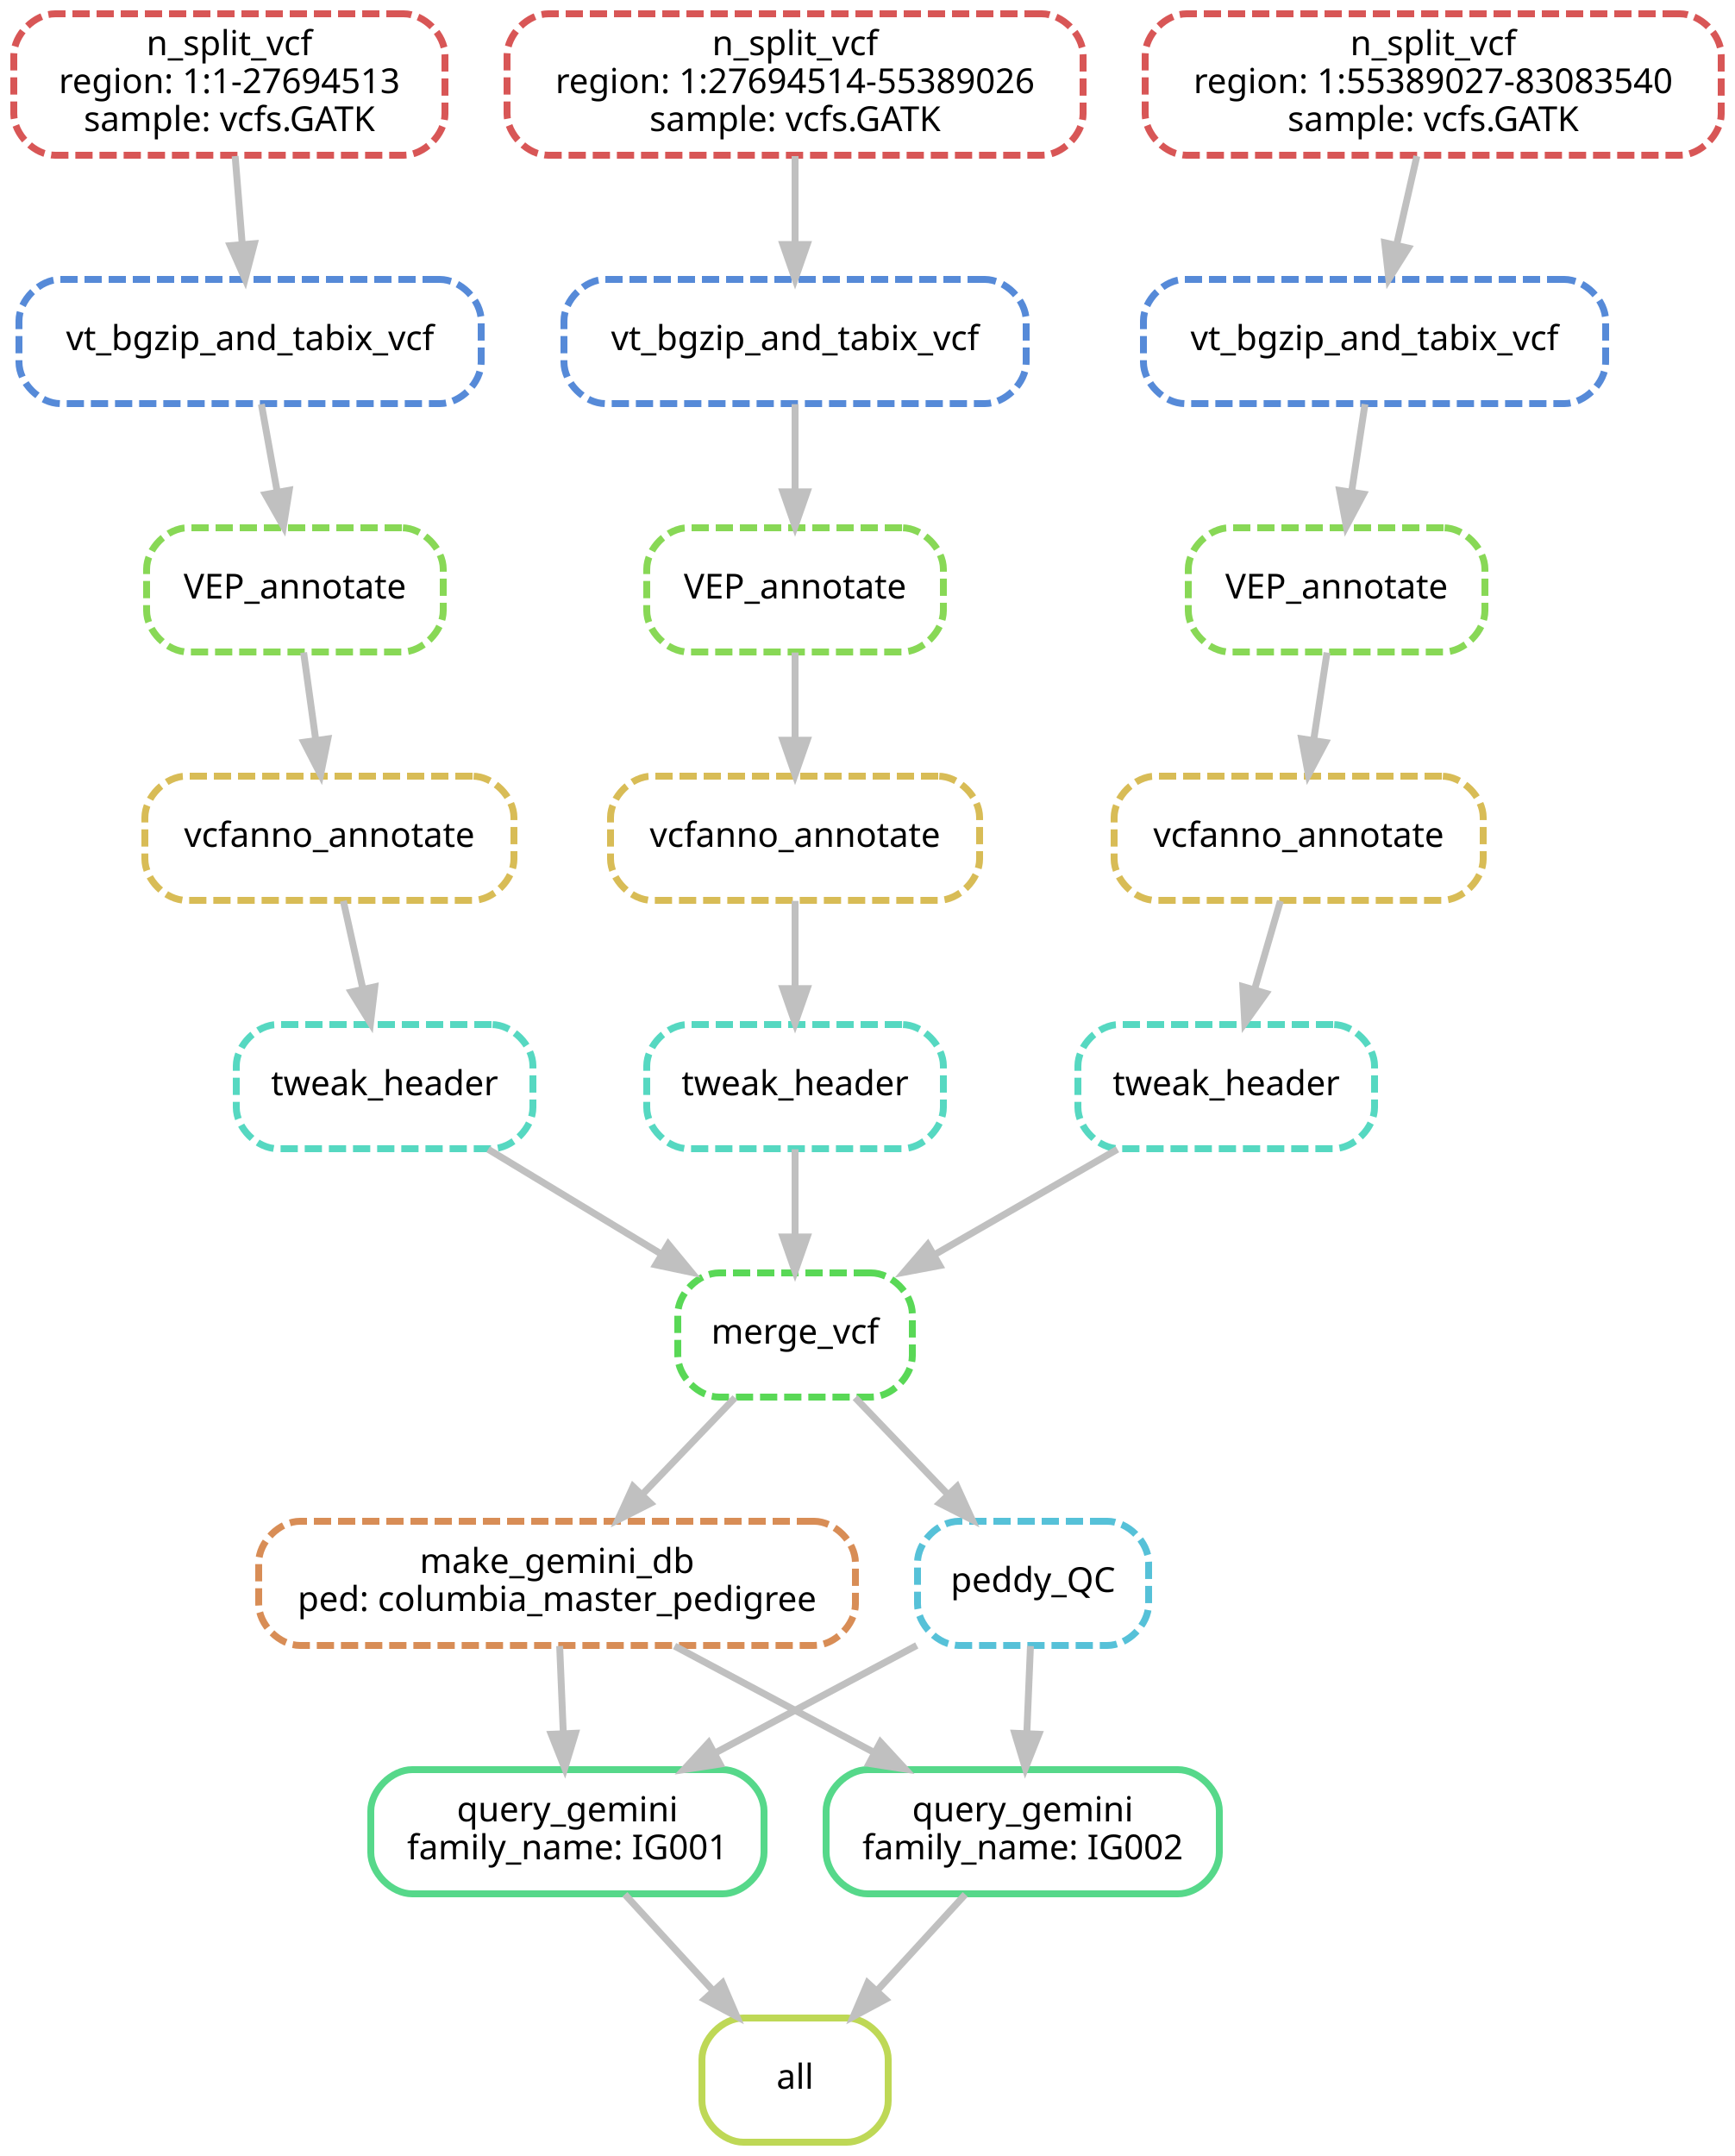
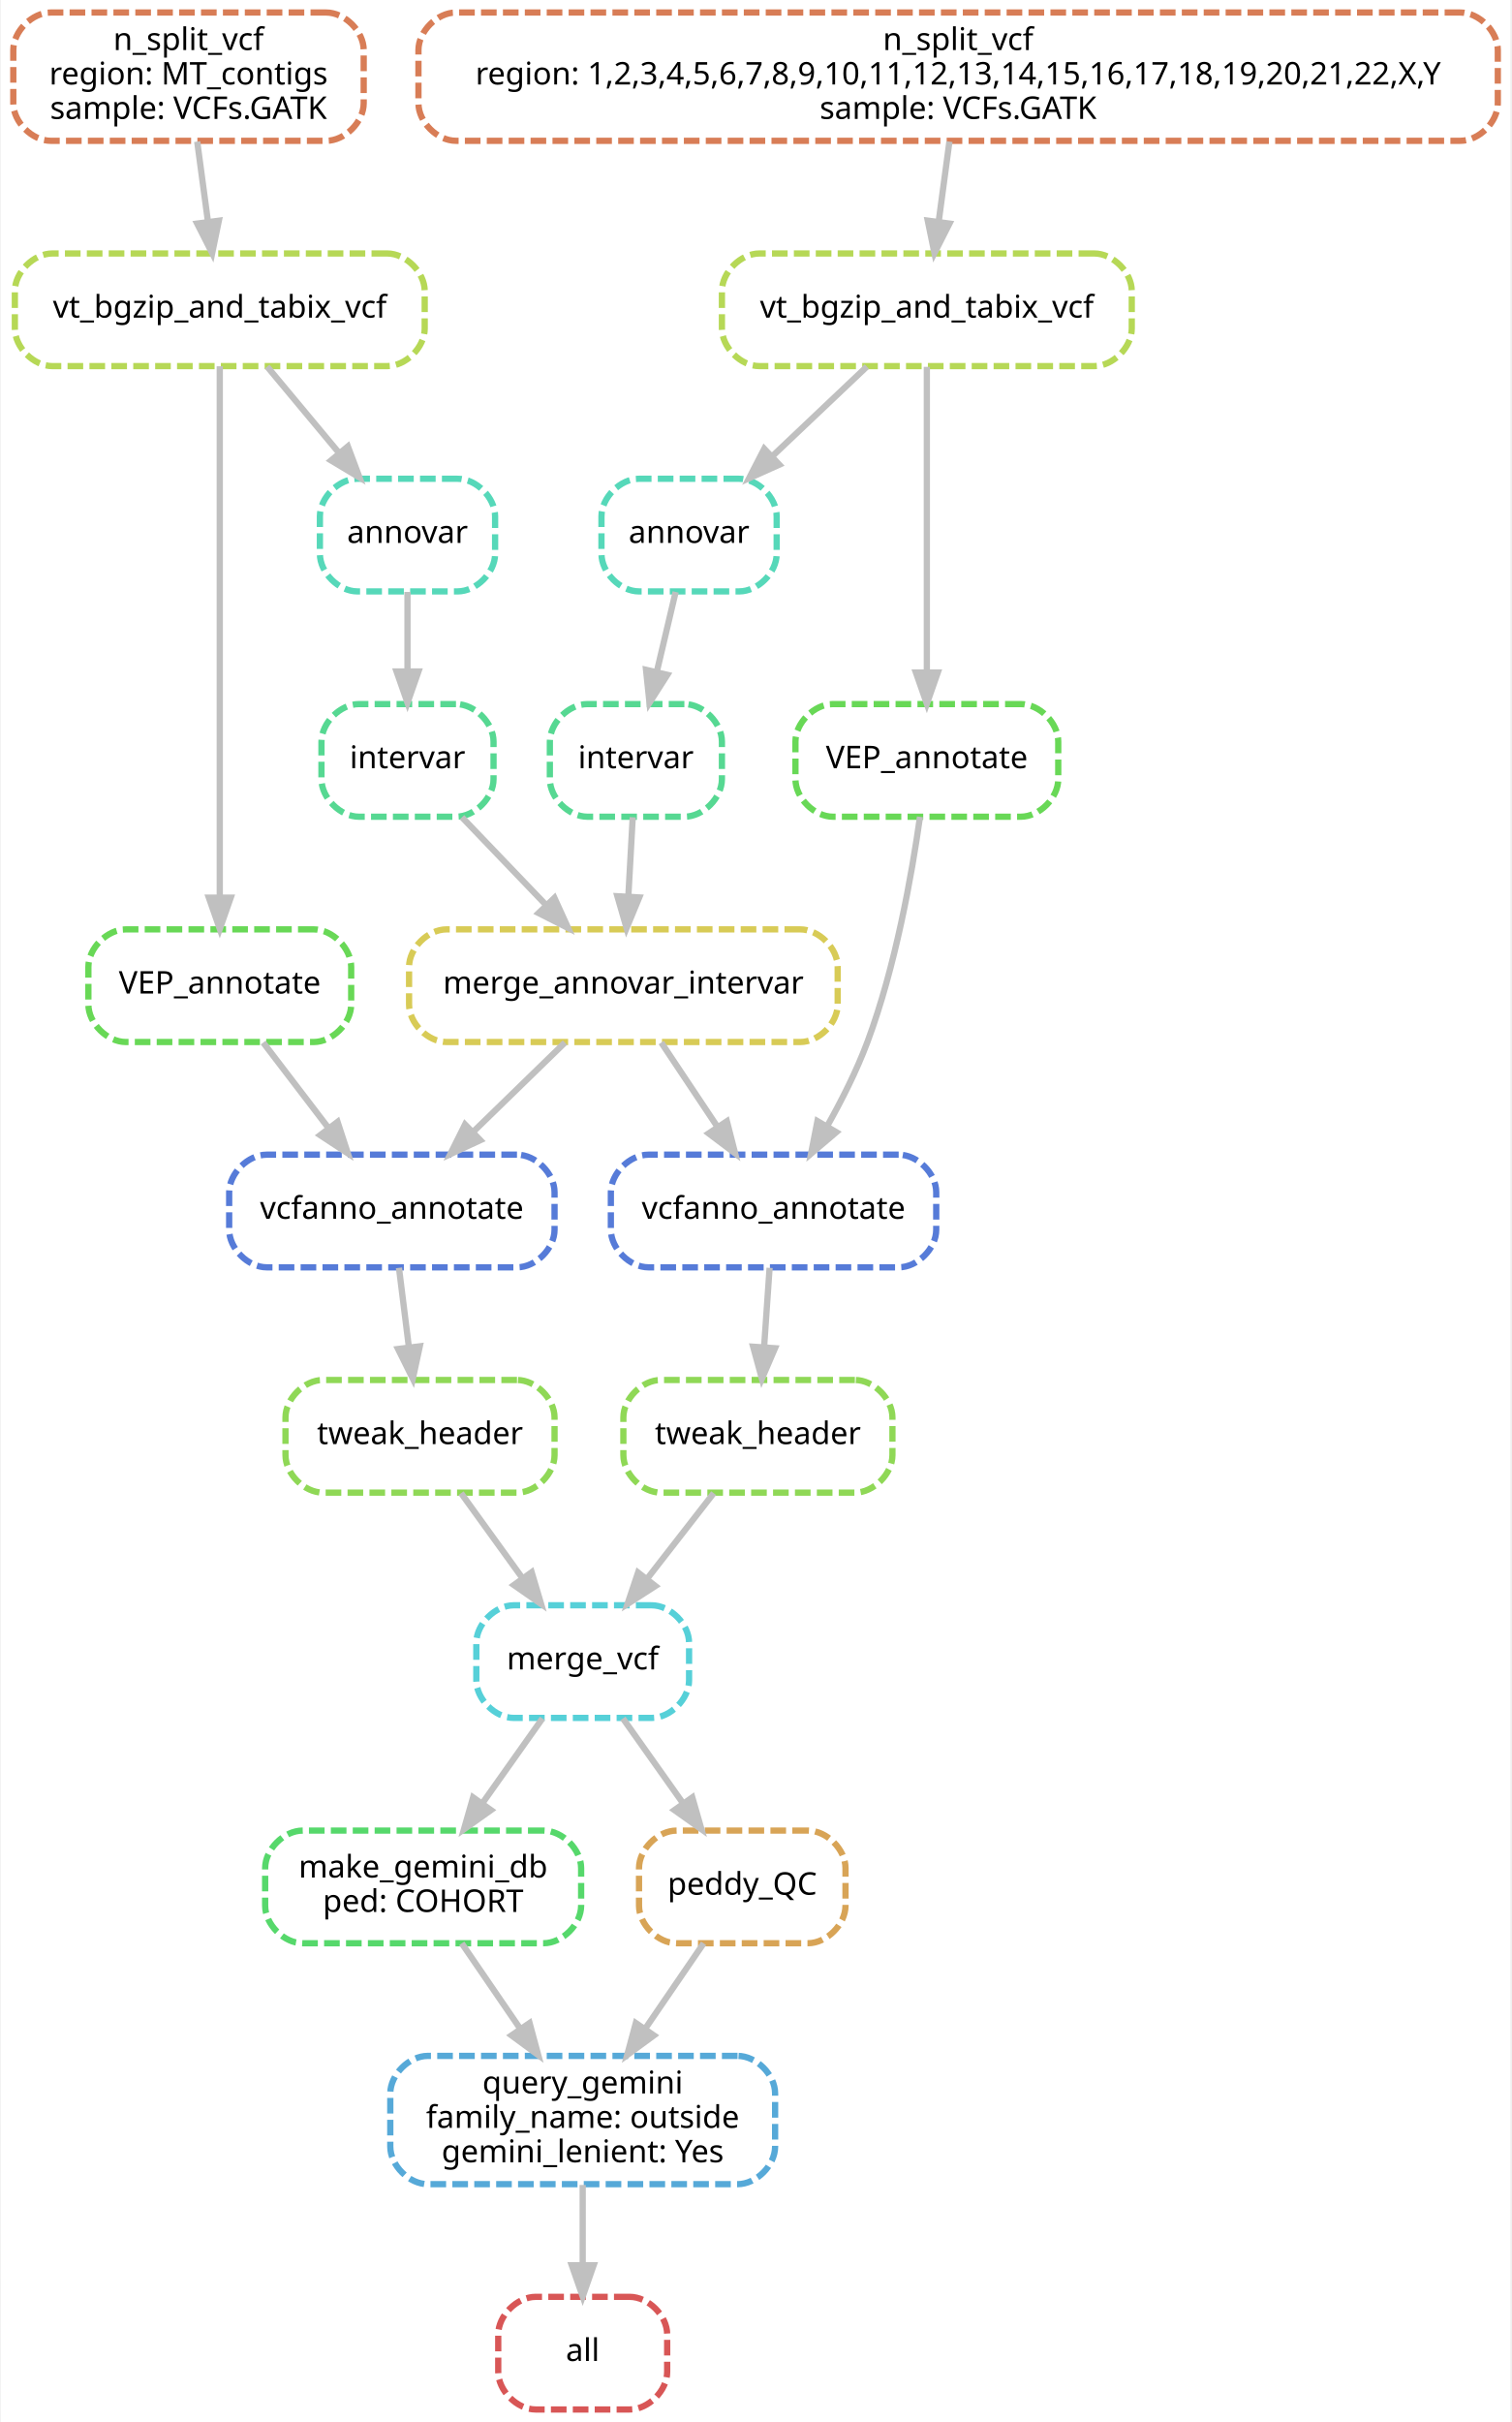
- <svg xmlns="http://www.w3.org/2000/svg" width="503pt" height="625pt" viewBox="0.00 0.00 503.00 625.00">
-   <g id="graph0" class="graph" transform="scale(1 1) rotate(0) translate(4 621)">
-     <polygon fill="#ffffff" stroke="transparent" points="-4,4 -4,-621 499,-621 499,4 -4,4" />
+ <svg xmlns="http://www.w3.org/2000/svg" width="483pt" height="774pt" viewBox="0.00 0.00 482.50 774.00">
+   <g id="graph0" class="graph" transform="scale(1 1) rotate(0) translate(4 770)">
+     <polygon fill="#ffffff" stroke="transparent" points="-4,4 -4,-770 478.5,-770 478.5,4 -4,4" />
    <g id="node1" class="node">
-       <path fill="none" stroke="#59d856" stroke-width="2" stroke-dasharray="5,2" d="M248.5,-252C248.5,-252 204.5,-252 204.5,-252 198.5,-252 192.5,-246 192.5,-240 192.5,-240 192.5,-228 192.5,-228 192.5,-222 198.5,-216 204.5,-216 204.5,-216 248.5,-216 248.5,-216 254.5,-216 260.5,-222 260.5,-228 260.5,-228 260.5,-240 260.5,-240 260.5,-246 254.5,-252 248.5,-252" />
-       <text text-anchor="middle" x="226.5" y="-231.5" font-family="sans" font-size="10.00" fill="#000000">merge_vcf</text>
+       <path fill="none" stroke="#d85656" stroke-width="2" stroke-dasharray="5,2" d="M197,-36C197,-36 167,-36 167,-36 161,-36 155,-30 155,-24 155,-24 155,-12 155,-12 155,-6 161,0 167,0 167,0 197,0 197,0 203,0 209,-6 209,-12 209,-12 209,-24 209,-24 209,-30 203,-36 197,-36" />
+       <text text-anchor="middle" x="182" y="-15.5" font-family="sans" font-size="10.00" fill="#000000">all</text>
+     </g>
+     <g id="node2" class="node">
+       <path fill="none" stroke="#56a9d8" stroke-width="2" stroke-dasharray="5,2" d="M231.5,-113C231.5,-113 132.5,-113 132.5,-113 126.5,-113 120.5,-107 120.5,-101 120.5,-101 120.5,-84 120.5,-84 120.5,-78 126.5,-72 132.5,-72 132.5,-72 231.5,-72 231.5,-72 237.5,-72 243.5,-78 243.5,-84 243.5,-84 243.5,-101 243.5,-101 243.5,-107 237.5,-113 231.5,-113" />
+       <text text-anchor="middle" x="182" y="-101" font-family="sans" font-size="10.00" fill="#000000">query_gemini</text>
+       <text text-anchor="middle" x="182" y="-90" font-family="sans" font-size="10.00" fill="#000000">family_name: outside</text>
+       <text text-anchor="middle" x="182" y="-79" font-family="sans" font-size="10.00" fill="#000000">gemini_lenient: Yes</text>
+     </g>
+     <g id="edge1" class="edge">
+       <path fill="none" stroke="#c0c0c0" stroke-width="2" d="M182,-71.748C182,-63.877 182,-54.774 182,-46.323" />
+       <polygon fill="#c0c0c0" stroke="#c0c0c0" stroke-width="2" points="185.5,-46.109 182,-36.109 178.5,-46.109 185.5,-46.109" />
+     </g>
+     <g id="node3" class="node">
+       <path fill="none" stroke="#56d86b" stroke-width="2" stroke-dasharray="5,2" d="M169.5,-185C169.5,-185 92.5,-185 92.5,-185 86.5,-185 80.5,-179 80.5,-173 80.5,-173 80.5,-161 80.5,-161 80.5,-155 86.5,-149 92.5,-149 92.5,-149 169.5,-149 169.5,-149 175.5,-149 181.5,-155 181.5,-161 181.5,-161 181.5,-173 181.5,-173 181.5,-179 175.5,-185 169.5,-185" />
+       <text text-anchor="middle" x="131" y="-170" font-family="sans" font-size="10.00" fill="#000000">make_gemini_db</text>
+       <text text-anchor="middle" x="131" y="-159" font-family="sans" font-size="10.00" fill="#000000">ped: COHORT</text>
+     </g>
+     <g id="edge2" class="edge">
+       <path fill="none" stroke="#c0c0c0" stroke-width="2" d="M143.346,-148.966C148.931,-140.807 155.675,-130.955 161.956,-121.78" />
+       <polygon fill="#c0c0c0" stroke="#c0c0c0" stroke-width="2" points="165.022,-123.497 167.783,-113.268 159.246,-119.543 165.022,-123.497" />
+     </g>
+     <g id="node4" class="node">
+       <path fill="none" stroke="#d8a456" stroke-width="2" stroke-dasharray="5,2" d="M254,-185C254,-185 212,-185 212,-185 206,-185 200,-179 200,-173 200,-173 200,-161 200,-161 200,-155 206,-149 212,-149 212,-149 254,-149 254,-149 260,-149 266,-155 266,-161 266,-161 266,-173 266,-173 266,-179 260,-185 254,-185" />
+       <text text-anchor="middle" x="233" y="-164.5" font-family="sans" font-size="10.00" fill="#000000">peddy_QC</text>
+     </g>
+     <g id="edge3" class="edge">
+       <path fill="none" stroke="#c0c0c0" stroke-width="2" d="M220.654,-148.966C215.069,-140.807 208.325,-130.955 202.044,-121.78" />
+       <polygon fill="#c0c0c0" stroke="#c0c0c0" stroke-width="2" points="204.754,-119.543 196.217,-113.268 198.978,-123.497 204.754,-119.543" />
+     </g>
+     <g id="node5" class="node">
+       <path fill="none" stroke="#56d0d8" stroke-width="2" stroke-dasharray="5,2" d="M204,-257C204,-257 160,-257 160,-257 154,-257 148,-251 148,-245 148,-245 148,-233 148,-233 148,-227 154,-221 160,-221 160,-221 204,-221 204,-221 210,-221 216,-227 216,-233 216,-233 216,-245 216,-245 216,-251 210,-257 204,-257" />
+       <text text-anchor="middle" x="182" y="-236.5" font-family="sans" font-size="10.00" fill="#000000">merge_vcf</text>
+     </g>
+     <g id="edge4" class="edge">
+       <path fill="none" stroke="#c0c0c0" stroke-width="2" d="M169.131,-220.831C163.316,-212.623 156.33,-202.761 149.935,-193.732" />
+       <polygon fill="#c0c0c0" stroke="#c0c0c0" stroke-width="2" points="152.679,-191.55 144.043,-185.413 146.967,-195.597 152.679,-191.55" />
+     </g>
+     <g id="edge5" class="edge">
+       <path fill="none" stroke="#c0c0c0" stroke-width="2" d="M194.869,-220.831C200.684,-212.623 207.67,-202.761 214.065,-193.732" />
+       <polygon fill="#c0c0c0" stroke="#c0c0c0" stroke-width="2" points="217.033,-195.597 219.957,-185.413 211.321,-191.55 217.033,-195.597" />
    </g>
    <g id="node6" class="node">
-       <path fill="none" stroke="#d88d56" stroke-width="2" stroke-dasharray="5,2" d="M232,-180C232,-180 83,-180 83,-180 77,-180 71,-174 71,-168 71,-168 71,-156 71,-156 71,-150 77,-144 83,-144 83,-144 232,-144 232,-144 238,-144 244,-150 244,-156 244,-156 244,-168 244,-168 244,-174 238,-180 232,-180" />
-       <text text-anchor="middle" x="157.5" y="-165" font-family="sans" font-size="10.00" fill="#000000">make_gemini_db</text>
-       <text text-anchor="middle" x="157.5" y="-154" font-family="sans" font-size="10.00" fill="#000000">ped: columbia_master_pedigree</text>
+       <path fill="none" stroke="#8fd856" stroke-width="2" stroke-dasharray="5,2" d="M269,-329C269,-329 207,-329 207,-329 201,-329 195,-323 195,-317 195,-317 195,-305 195,-305 195,-299 201,-293 207,-293 207,-293 269,-293 269,-293 275,-293 281,-299 281,-305 281,-305 281,-317 281,-317 281,-323 275,-329 269,-329" />
+       <text text-anchor="middle" x="238" y="-308.5" font-family="sans" font-size="10.00" fill="#000000">tweak_header</text>
+     </g>
+     <g id="edge6" class="edge">
+       <path fill="none" stroke="#c0c0c0" stroke-width="2" d="M223.869,-292.831C217.419,-284.539 209.655,-274.557 202.575,-265.453" />
+       <polygon fill="#c0c0c0" stroke="#c0c0c0" stroke-width="2" points="205.224,-263.158 196.321,-257.413 199.698,-267.456 205.224,-263.158" />
+     </g>
+     <g id="node7" class="node">
+       <path fill="none" stroke="#8fd856" stroke-width="2" stroke-dasharray="5,2" d="M161,-329C161,-329 99,-329 99,-329 93,-329 87,-323 87,-317 87,-317 87,-305 87,-305 87,-299 93,-293 99,-293 99,-293 161,-293 161,-293 167,-293 173,-299 173,-305 173,-305 173,-317 173,-317 173,-323 167,-329 161,-329" />
+       <text text-anchor="middle" x="130" y="-308.5" font-family="sans" font-size="10.00" fill="#000000">tweak_header</text>
    </g>
    <g id="edge7" class="edge">
-       <path fill="none" stroke="#c0c0c0" stroke-width="2" d="M209.088,-215.831C200.979,-207.369 191.184,-197.149 182.318,-187.897" />
-       <polygon fill="#c0c0c0" stroke="#c0c0c0" stroke-width="2" points="184.592,-185.212 175.146,-180.413 179.538,-190.055 184.592,-185.212" />
+       <path fill="none" stroke="#c0c0c0" stroke-width="2" d="M143.122,-292.831C149.05,-284.623 156.173,-274.761 162.693,-265.732" />
+       <polygon fill="#c0c0c0" stroke="#c0c0c0" stroke-width="2" points="165.684,-267.569 168.702,-257.413 160.009,-263.471 165.684,-267.569" />
+     </g>
+     <g id="node8" class="node">
+       <path fill="none" stroke="#567bd8" stroke-width="2" stroke-dasharray="5,2" d="M283,-401C283,-401 203,-401 203,-401 197,-401 191,-395 191,-389 191,-389 191,-377 191,-377 191,-371 197,-365 203,-365 203,-365 283,-365 283,-365 289,-365 295,-371 295,-377 295,-377 295,-389 295,-389 295,-395 289,-401 283,-401" />
+       <text text-anchor="middle" x="243" y="-380.5" font-family="sans" font-size="10.00" fill="#000000">vcfanno_annotate</text>
+     </g>
+     <g id="edge8" class="edge">
+       <path fill="none" stroke="#c0c0c0" stroke-width="2" d="M241.738,-364.831C241.203,-357.131 240.568,-347.974 239.973,-339.417" />
+       <polygon fill="#c0c0c0" stroke="#c0c0c0" stroke-width="2" points="243.463,-339.147 239.279,-329.413 236.48,-339.632 243.463,-339.147" />
+     </g>
+     <g id="node9" class="node">
+       <path fill="none" stroke="#567bd8" stroke-width="2" stroke-dasharray="5,2" d="M161,-401C161,-401 81,-401 81,-401 75,-401 69,-395 69,-389 69,-389 69,-377 69,-377 69,-371 75,-365 81,-365 81,-365 161,-365 161,-365 167,-365 173,-371 173,-377 173,-377 173,-389 173,-389 173,-395 167,-401 161,-401" />
+       <text text-anchor="middle" x="121" y="-380.5" font-family="sans" font-size="10.00" fill="#000000">vcfanno_annotate</text>
+     </g>
+     <g id="edge9" class="edge">
+       <path fill="none" stroke="#c0c0c0" stroke-width="2" d="M123.271,-364.831C124.234,-357.131 125.378,-347.974 126.448,-339.417" />
+       <polygon fill="#c0c0c0" stroke="#c0c0c0" stroke-width="2" points="129.931,-339.77 127.698,-329.413 122.985,-338.902 129.931,-339.77" />
    </g>
    <g id="node10" class="node">
-       <path fill="none" stroke="#56c1d8" stroke-width="2" stroke-dasharray="5,2" d="M317,-180C317,-180 274,-180 274,-180 268,-180 262,-174 262,-168 262,-168 262,-156 262,-156 262,-150 268,-144 274,-144 274,-144 317,-144 317,-144 323,-144 329,-150 329,-156 329,-156 329,-168 329,-168 329,-174 323,-180 317,-180" />
-       <text text-anchor="middle" x="295.5" y="-159.5" font-family="sans" font-size="10.00" fill="#000000">peddy_QC</text>
+       <path fill="none" stroke="#d8cb56" stroke-width="2" stroke-dasharray="5,2" d="M251.5,-473C251.5,-473 138.5,-473 138.5,-473 132.5,-473 126.5,-467 126.5,-461 126.5,-461 126.5,-449 126.5,-449 126.5,-443 132.5,-437 138.5,-437 138.5,-437 251.5,-437 251.5,-437 257.5,-437 263.5,-443 263.5,-449 263.5,-449 263.5,-461 263.5,-461 263.5,-467 257.5,-473 251.5,-473" />
+       <text text-anchor="middle" x="195" y="-452.5" font-family="sans" font-size="10.00" fill="#000000">merge_annovar_intervar</text>
+     </g>
+     <g id="edge10" class="edge">
+       <path fill="none" stroke="#c0c0c0" stroke-width="2" d="M207.112,-436.831C212.528,-428.708 219.024,-418.964 224.992,-410.012" />
+       <polygon fill="#c0c0c0" stroke="#c0c0c0" stroke-width="2" points="228.09,-411.675 230.725,-401.413 222.265,-407.792 228.09,-411.675" />
    </g>
    <g id="edge12" class="edge">
-       <path fill="none" stroke="#c0c0c0" stroke-width="2" d="M243.912,-215.831C252.021,-207.369 261.816,-197.149 270.682,-187.897" />
-       <polygon fill="#c0c0c0" stroke="#c0c0c0" stroke-width="2" points="273.462,-190.055 277.854,-180.413 268.408,-185.212 273.462,-190.055" />
+       <path fill="none" stroke="#c0c0c0" stroke-width="2" d="M176.327,-436.831C167.475,-428.219 156.751,-417.785 147.111,-408.405" />
+       <polygon fill="#c0c0c0" stroke="#c0c0c0" stroke-width="2" points="149.275,-405.628 139.667,-401.163 144.394,-410.645 149.275,-405.628" />
    </g>
-     <g id="node2" class="node">
-       <path fill="none" stroke="#d8bc56" stroke-width="2" stroke-dasharray="5,2" d="M268,-396C268,-396 185,-396 185,-396 179,-396 173,-390 173,-384 173,-384 173,-372 173,-372 173,-366 179,-360 185,-360 185,-360 268,-360 268,-360 274,-360 280,-366 280,-372 280,-372 280,-384 280,-384 280,-390 274,-396 268,-396" />
-       <text text-anchor="middle" x="226.5" y="-375.5" font-family="sans" font-size="10.00" fill="#000000">vcfanno_annotate</text>
+     <g id="node11" class="node">
+       <path fill="none" stroke="#68d856" stroke-width="2" stroke-dasharray="5,2" d="M322,-545C322,-545 262,-545 262,-545 256,-545 250,-539 250,-533 250,-533 250,-521 250,-521 250,-515 256,-509 262,-509 262,-509 322,-509 322,-509 328,-509 334,-515 334,-521 334,-521 334,-533 334,-533 334,-539 328,-545 322,-545" />
+       <text text-anchor="middle" x="292" y="-524.5" font-family="sans" font-size="10.00" fill="#000000">VEP_annotate</text>
+     </g>
+     <g id="edge11" class="edge">
+       <path fill="none" stroke="#c0c0c0" stroke-width="2" d="M289.81,-508.967C287.194,-490.472 281.999,-461.084 273,-437 269.582,-427.852 264.8,-418.379 260.056,-409.97" />
+       <polygon fill="#c0c0c0" stroke="#c0c0c0" stroke-width="2" points="263.067,-408.186 254.99,-401.329 257.028,-411.726 263.067,-408.186" />
+     </g>
+     <g id="node12" class="node">
+       <path fill="none" stroke="#68d856" stroke-width="2" stroke-dasharray="5,2" d="M96,-473C96,-473 36,-473 36,-473 30,-473 24,-467 24,-461 24,-461 24,-449 24,-449 24,-443 30,-437 36,-437 36,-437 96,-437 96,-437 102,-437 108,-443 108,-449 108,-449 108,-461 108,-461 108,-467 102,-473 96,-473" />
+       <text text-anchor="middle" x="66" y="-452.5" font-family="sans" font-size="10.00" fill="#000000">VEP_annotate</text>
+     </g>
+     <g id="edge13" class="edge">
+       <path fill="none" stroke="#c0c0c0" stroke-width="2" d="M79.879,-436.831C86.214,-428.539 93.838,-418.557 100.793,-409.453" />
+       <polygon fill="#c0c0c0" stroke="#c0c0c0" stroke-width="2" points="103.645,-411.485 106.934,-401.413 98.082,-407.235 103.645,-411.485" />
+     </g>
+     <g id="node13" class="node">
+       <path fill="none" stroke="#56d892" stroke-width="2" stroke-dasharray="5,2" d="M214.5,-545C214.5,-545 183.5,-545 183.5,-545 177.5,-545 171.5,-539 171.5,-533 171.5,-533 171.5,-521 171.5,-521 171.5,-515 177.5,-509 183.5,-509 183.5,-509 214.5,-509 214.5,-509 220.5,-509 226.5,-515 226.5,-521 226.5,-521 226.5,-533 226.5,-533 226.5,-539 220.5,-545 214.5,-545" />
+       <text text-anchor="middle" x="199" y="-524.5" font-family="sans" font-size="10.00" fill="#000000">intervar</text>
+     </g>
+     <g id="edge14" class="edge">
+       <path fill="none" stroke="#c0c0c0" stroke-width="2" d="M197.991,-508.831C197.563,-501.131 197.054,-491.974 196.579,-483.417" />
+       <polygon fill="#c0c0c0" stroke="#c0c0c0" stroke-width="2" points="200.072,-483.204 196.023,-473.413 193.083,-483.592 200.072,-483.204" />
+     </g>
+     <g id="node14" class="node">
+       <path fill="none" stroke="#56d892" stroke-width="2" stroke-dasharray="5,2" d="M141.5,-545C141.5,-545 110.5,-545 110.5,-545 104.5,-545 98.5,-539 98.5,-533 98.5,-533 98.5,-521 98.5,-521 98.5,-515 104.5,-509 110.5,-509 110.5,-509 141.5,-509 141.5,-509 147.5,-509 153.5,-515 153.5,-521 153.5,-521 153.5,-533 153.5,-533 153.5,-539 147.5,-545 141.5,-545" />
+       <text text-anchor="middle" x="126" y="-524.5" font-family="sans" font-size="10.00" fill="#000000">intervar</text>
+     </g>
+     <g id="edge15" class="edge">
+       <path fill="none" stroke="#c0c0c0" stroke-width="2" d="M143.412,-508.831C151.521,-500.369 161.316,-490.149 170.182,-480.897" />
+       <polygon fill="#c0c0c0" stroke="#c0c0c0" stroke-width="2" points="172.962,-483.055 177.354,-473.413 167.908,-478.212 172.962,-483.055" />
+     </g>
+     <g id="node15" class="node">
+       <path fill="none" stroke="#b6d856" stroke-width="2" stroke-dasharray="5,2" d="M345.5,-689C345.5,-689 238.5,-689 238.5,-689 232.5,-689 226.5,-683 226.5,-677 226.5,-677 226.5,-665 226.5,-665 226.5,-659 232.5,-653 238.5,-653 238.5,-653 345.5,-653 345.5,-653 351.5,-653 357.5,-659 357.5,-665 357.5,-665 357.5,-677 357.5,-677 357.5,-683 351.5,-689 345.5,-689" />
+       <text text-anchor="middle" x="292" y="-668.5" font-family="sans" font-size="10.00" fill="#000000">vt_bgzip_and_tabix_vcf</text>
+     </g>
+     <g id="edge16" class="edge">
+       <path fill="none" stroke="#c0c0c0" stroke-width="2" d="M292,-652.762C292,-628.201 292,-584.247 292,-555.354" />
+       <polygon fill="#c0c0c0" stroke="#c0c0c0" stroke-width="2" points="295.5,-555.09 292,-545.09 288.5,-555.09 295.5,-555.09" />
+     </g>
+     <g id="node17" class="node">
+       <path fill="none" stroke="#56d8b9" stroke-width="2" stroke-dasharray="5,2" d="M232,-617C232,-617 200,-617 200,-617 194,-617 188,-611 188,-605 188,-605 188,-593 188,-593 188,-587 194,-581 200,-581 200,-581 232,-581 232,-581 238,-581 244,-587 244,-593 244,-593 244,-605 244,-605 244,-611 238,-617 232,-617" />
+       <text text-anchor="middle" x="216" y="-596.5" font-family="sans" font-size="10.00" fill="#000000">annovar</text>
+     </g>
+     <g id="edge22" class="edge">
+       <path fill="none" stroke="#c0c0c0" stroke-width="2" d="M272.822,-652.831C263.641,-644.134 252.499,-633.578 242.522,-624.126" />
+       <polygon fill="#c0c0c0" stroke="#c0c0c0" stroke-width="2" points="244.839,-621.5 235.172,-617.163 240.024,-626.581 244.839,-621.5" />
    </g>
    <g id="node16" class="node">
-       <path fill="none" stroke="#56d8c1" stroke-width="2" stroke-dasharray="5,2" d="M257.5,-324C257.5,-324 195.5,-324 195.5,-324 189.5,-324 183.5,-318 183.5,-312 183.5,-312 183.5,-300 183.5,-300 183.5,-294 189.5,-288 195.5,-288 195.5,-288 257.5,-288 257.5,-288 263.5,-288 269.5,-294 269.5,-300 269.5,-300 269.5,-312 269.5,-312 269.5,-318 263.5,-324 257.5,-324" />
-       <text text-anchor="middle" x="226.5" y="-303.5" font-family="sans" font-size="10.00" fill="#000000">tweak_header</text>
+       <path fill="none" stroke="#b6d856" stroke-width="2" stroke-dasharray="5,2" d="M119.5,-689C119.5,-689 12.5,-689 12.5,-689 6.5,-689 .5,-683 .5,-677 .5,-677 .5,-665 .5,-665 .5,-659 6.5,-653 12.5,-653 12.5,-653 119.5,-653 119.5,-653 125.5,-653 131.5,-659 131.5,-665 131.5,-665 131.5,-677 131.5,-677 131.5,-683 125.5,-689 119.5,-689" />
+       <text text-anchor="middle" x="66" y="-668.5" font-family="sans" font-size="10.00" fill="#000000">vt_bgzip_and_tabix_vcf</text>
+     </g>
+     <g id="edge17" class="edge">
+       <path fill="none" stroke="#c0c0c0" stroke-width="2" d="M66,-652.956C66,-615.394 66,-528.554 66,-483.41" />
+       <polygon fill="#c0c0c0" stroke="#c0c0c0" stroke-width="2" points="69.5,-483.145 66,-473.145 62.5,-483.145 69.5,-483.145" />
+     </g>
+     <g id="node18" class="node">
+       <path fill="none" stroke="#56d8b9" stroke-width="2" stroke-dasharray="5,2" d="M142,-617C142,-617 110,-617 110,-617 104,-617 98,-611 98,-605 98,-605 98,-593 98,-593 98,-587 104,-581 110,-581 110,-581 142,-581 142,-581 148,-581 154,-587 154,-593 154,-593 154,-605 154,-605 154,-611 148,-617 142,-617" />
+       <text text-anchor="middle" x="126" y="-596.5" font-family="sans" font-size="10.00" fill="#000000">annovar</text>
+     </g>
+     <g id="edge23" class="edge">
+       <path fill="none" stroke="#c0c0c0" stroke-width="2" d="M81.141,-652.831C88.122,-644.454 96.539,-634.353 104.188,-625.175" />
+       <polygon fill="#c0c0c0" stroke="#c0c0c0" stroke-width="2" points="106.942,-627.336 110.656,-617.413 101.565,-622.855 106.942,-627.336" />
+     </g>
+     <g id="edge18" class="edge">
+       <path fill="none" stroke="#c0c0c0" stroke-width="2" d="M211.71,-580.831C209.892,-573.131 207.73,-563.974 205.709,-555.417" />
+       <polygon fill="#c0c0c0" stroke="#c0c0c0" stroke-width="2" points="209.052,-554.341 203.348,-545.413 202.239,-555.95 209.052,-554.341" />
    </g>
    <g id="edge19" class="edge">
-       <path fill="none" stroke="#c0c0c0" stroke-width="2" d="M226.5,-359.831C226.5,-352.131 226.5,-342.974 226.5,-334.417" />
-       <polygon fill="#c0c0c0" stroke="#c0c0c0" stroke-width="2" points="230,-334.413 226.5,-324.413 223,-334.413 230,-334.413" />
+       <path fill="none" stroke="#c0c0c0" stroke-width="2" d="M126,-580.831C126,-573.131 126,-563.974 126,-555.417" />
+       <polygon fill="#c0c0c0" stroke="#c0c0c0" stroke-width="2" points="129.5,-555.413 126,-545.413 122.5,-555.413 129.5,-555.413" />
    </g>
-     <g id="node3" class="node">
-       <path fill="none" stroke="#56d8c1" stroke-width="2" stroke-dasharray="5,2" d="M138.5,-324C138.5,-324 76.5,-324 76.5,-324 70.5,-324 64.5,-318 64.5,-312 64.5,-312 64.5,-300 64.5,-300 64.5,-294 70.5,-288 76.5,-288 76.5,-288 138.5,-288 138.5,-288 144.5,-288 150.5,-294 150.5,-300 150.5,-300 150.5,-312 150.5,-312 150.5,-318 144.5,-324 138.5,-324" />
-       <text text-anchor="middle" x="107.5" y="-303.5" font-family="sans" font-size="10.00" fill="#000000">tweak_header</text>
+     <g id="node19" class="node">
+       <path fill="none" stroke="#d87d56" stroke-width="2" stroke-dasharray="5,2" d="M462.5,-766C462.5,-766 141.5,-766 141.5,-766 135.5,-766 129.5,-760 129.5,-754 129.5,-754 129.5,-737 129.5,-737 129.5,-731 135.5,-725 141.5,-725 141.5,-725 462.5,-725 462.5,-725 468.5,-725 474.5,-731 474.5,-737 474.5,-737 474.5,-754 474.5,-754 474.5,-760 468.5,-766 462.5,-766" />
+       <text text-anchor="middle" x="302" y="-754" font-family="sans" font-size="10.00" fill="#000000">n_split_vcf</text>
+       <text text-anchor="middle" x="302" y="-743" font-family="sans" font-size="10.00" fill="#000000">region: 1,2,3,4,5,6,7,8,9,10,11,12,13,14,15,16,17,18,19,20,21,22,X,Y</text>
+       <text text-anchor="middle" x="302" y="-732" font-family="sans" font-size="10.00" fill="#000000">sample: VCFs.GATK</text>
    </g>
-     <g id="edge2" class="edge">
-       <path fill="none" stroke="#c0c0c0" stroke-width="2" d="M137.529,-287.831C152.75,-278.622 171.413,-267.33 187.708,-257.471" />
-       <polygon fill="#c0c0c0" stroke="#c0c0c0" stroke-width="2" points="189.737,-260.334 196.481,-252.163 186.113,-254.345 189.737,-260.334" />
-     </g>
-     <g id="node4" class="node">
-       <path fill="none" stroke="#d85656" stroke-width="2" stroke-dasharray="5,2" d="M298,-617C298,-617 155,-617 155,-617 149,-617 143,-611 143,-605 143,-605 143,-588 143,-588 143,-582 149,-576 155,-576 155,-576 298,-576 298,-576 304,-576 310,-582 310,-588 310,-588 310,-605 310,-605 310,-611 304,-617 298,-617" />
-       <text text-anchor="middle" x="226.5" y="-605" font-family="sans" font-size="10.00" fill="#000000">n_split_vcf</text>
-       <text text-anchor="middle" x="226.5" y="-594" font-family="sans" font-size="10.00" fill="#000000">region: 1:27694514-55389026</text>
-       <text text-anchor="middle" x="226.5" y="-583" font-family="sans" font-size="10.00" fill="#000000">sample: vcfs.GATK</text>
-     </g>
-     <g id="node14" class="node">
-       <path fill="none" stroke="#568ad8" stroke-width="2" stroke-dasharray="5,2" d="M281.5,-540C281.5,-540 171.5,-540 171.5,-540 165.5,-540 159.5,-534 159.5,-528 159.5,-528 159.5,-516 159.5,-516 159.5,-510 165.5,-504 171.5,-504 171.5,-504 281.5,-504 281.5,-504 287.5,-504 293.5,-510 293.5,-516 293.5,-516 293.5,-528 293.5,-528 293.5,-534 287.5,-540 281.5,-540" />
-       <text text-anchor="middle" x="226.5" y="-519.5" font-family="sans" font-size="10.00" fill="#000000">vt_bgzip_and_tabix_vcf</text>
-     </g>
-     <g id="edge17" class="edge">
-       <path fill="none" stroke="#c0c0c0" stroke-width="2" d="M226.5,-575.748C226.5,-567.877 226.5,-558.774 226.5,-550.323" />
-       <polygon fill="#c0c0c0" stroke="#c0c0c0" stroke-width="2" points="230,-550.109 226.5,-540.109 223,-550.109 230,-550.109" />
-     </g>
-     <g id="node5" class="node">
-       <path fill="none" stroke="#568ad8" stroke-width="2" stroke-dasharray="5,2" d="M123.5,-540C123.5,-540 13.5,-540 13.5,-540 7.5,-540 1.5,-534 1.5,-528 1.5,-528 1.5,-516 1.5,-516 1.5,-510 7.5,-504 13.5,-504 13.5,-504 123.5,-504 123.5,-504 129.5,-504 135.5,-510 135.5,-516 135.5,-516 135.5,-528 135.5,-528 135.5,-534 129.5,-540 123.5,-540" />
-       <text text-anchor="middle" x="68.5" y="-519.5" font-family="sans" font-size="10.00" fill="#000000">vt_bgzip_and_tabix_vcf</text>
-     </g>
-     <g id="node9" class="node">
-       <path fill="none" stroke="#88d856" stroke-width="2" stroke-dasharray="5,2" d="M112.5,-468C112.5,-468 50.5,-468 50.5,-468 44.5,-468 38.5,-462 38.5,-456 38.5,-456 38.5,-444 38.5,-444 38.5,-438 44.5,-432 50.5,-432 50.5,-432 112.5,-432 112.5,-432 118.5,-432 124.5,-438 124.5,-444 124.5,-444 124.5,-456 124.5,-456 124.5,-462 118.5,-468 112.5,-468" />
-       <text text-anchor="middle" x="81.5" y="-447.5" font-family="sans" font-size="10.00" fill="#000000">VEP_annotate</text>
-     </g>
-     <g id="edge11" class="edge">
-       <path fill="none" stroke="#c0c0c0" stroke-width="2" d="M71.78,-503.831C73.171,-496.131 74.824,-486.974 76.369,-478.417" />
-       <polygon fill="#c0c0c0" stroke="#c0c0c0" stroke-width="2" points="79.843,-478.876 78.175,-468.413 72.954,-477.632 79.843,-478.876" />
-     </g>
-     <g id="node8" class="node">
-       <path fill="none" stroke="#56d88a" stroke-width="2" d="M205.5,-108C205.5,-108 115.5,-108 115.5,-108 109.5,-108 103.5,-102 103.5,-96 103.5,-96 103.5,-84 103.5,-84 103.5,-78 109.5,-72 115.5,-72 115.5,-72 205.5,-72 205.5,-72 211.5,-72 217.5,-78 217.5,-84 217.5,-84 217.5,-96 217.5,-96 217.5,-102 211.5,-108 205.5,-108" />
-       <text text-anchor="middle" x="160.5" y="-93" font-family="sans" font-size="10.00" fill="#000000">query_gemini</text>
-       <text text-anchor="middle" x="160.5" y="-82" font-family="sans" font-size="10.00" fill="#000000">family_name: IG001</text>
-     </g>
-     <g id="edge9" class="edge">
-       <path fill="none" stroke="#c0c0c0" stroke-width="2" d="M158.257,-143.831C158.578,-136.131 158.959,-126.974 159.316,-118.417" />
-       <polygon fill="#c0c0c0" stroke="#c0c0c0" stroke-width="2" points="162.813,-118.55 159.733,-108.413 155.819,-118.259 162.813,-118.55" />
+     <g id="edge20" class="edge">
+       <path fill="none" stroke="#c0c0c0" stroke-width="2" d="M299.214,-724.748C298.146,-716.789 296.909,-707.572 295.764,-699.042" />
+       <polygon fill="#c0c0c0" stroke="#c0c0c0" stroke-width="2" points="299.23,-698.554 294.431,-689.109 292.292,-699.485 299.23,-698.554" />
    </g>
    <g id="node20" class="node">
-       <path fill="none" stroke="#56d88a" stroke-width="2" d="M337.5,-108C337.5,-108 247.5,-108 247.5,-108 241.5,-108 235.5,-102 235.5,-96 235.5,-96 235.5,-84 235.5,-84 235.5,-78 241.5,-72 247.5,-72 247.5,-72 337.5,-72 337.5,-72 343.5,-72 349.5,-78 349.5,-84 349.5,-84 349.5,-96 349.5,-96 349.5,-102 343.5,-108 337.5,-108" />
-       <text text-anchor="middle" x="292.5" y="-93" font-family="sans" font-size="10.00" fill="#000000">query_gemini</text>
-       <text text-anchor="middle" x="292.5" y="-82" font-family="sans" font-size="10.00" fill="#000000">family_name: IG002</text>
+       <path fill="none" stroke="#d87d56" stroke-width="2" stroke-dasharray="5,2" d="M100,-766C100,-766 12,-766 12,-766 6,-766 0,-760 0,-754 0,-754 0,-737 0,-737 0,-731 6,-725 12,-725 12,-725 100,-725 100,-725 106,-725 112,-731 112,-737 112,-737 112,-754 112,-754 112,-760 106,-766 100,-766" />
+       <text text-anchor="middle" x="56" y="-754" font-family="sans" font-size="10.00" fill="#000000">n_split_vcf</text>
+       <text text-anchor="middle" x="56" y="-743" font-family="sans" font-size="10.00" fill="#000000">region: MT_contigs</text>
+       <text text-anchor="middle" x="56" y="-732" font-family="sans" font-size="10.00" fill="#000000">sample: VCFs.GATK</text>
    </g>
    <g id="edge21" class="edge">
-       <path fill="none" stroke="#c0c0c0" stroke-width="2" d="M191.566,-143.831C209.153,-134.452 230.792,-122.911 249.517,-112.924" />
-       <polygon fill="#c0c0c0" stroke="#c0c0c0" stroke-width="2" points="251.268,-115.957 258.445,-108.163 247.974,-109.781 251.268,-115.957" />
-     </g>
-     <g id="node7" class="node">
-       <path fill="none" stroke="#568ad8" stroke-width="2" stroke-dasharray="5,2" d="M449.5,-540C449.5,-540 339.5,-540 339.5,-540 333.5,-540 327.5,-534 327.5,-528 327.5,-528 327.5,-516 327.5,-516 327.5,-510 333.5,-504 339.5,-504 339.5,-504 449.5,-504 449.5,-504 455.5,-504 461.5,-510 461.5,-516 461.5,-516 461.5,-528 461.5,-528 461.5,-534 455.5,-540 449.5,-540" />
-       <text text-anchor="middle" x="394.5" y="-519.5" font-family="sans" font-size="10.00" fill="#000000">vt_bgzip_and_tabix_vcf</text>
-     </g>
-     <g id="node13" class="node">
-       <path fill="none" stroke="#88d856" stroke-width="2" stroke-dasharray="5,2" d="M414.5,-468C414.5,-468 352.5,-468 352.5,-468 346.5,-468 340.5,-462 340.5,-456 340.5,-456 340.5,-444 340.5,-444 340.5,-438 346.5,-432 352.5,-432 352.5,-432 414.5,-432 414.5,-432 420.5,-432 426.5,-438 426.5,-444 426.5,-444 426.5,-456 426.5,-456 426.5,-462 420.5,-468 414.5,-468" />
-       <text text-anchor="middle" x="383.5" y="-447.5" font-family="sans" font-size="10.00" fill="#000000">VEP_annotate</text>
-     </g>
-     <g id="edge16" class="edge">
-       <path fill="none" stroke="#c0c0c0" stroke-width="2" d="M391.724,-503.831C390.548,-496.131 389.149,-486.974 387.841,-478.417" />
-       <polygon fill="#c0c0c0" stroke="#c0c0c0" stroke-width="2" points="391.283,-477.77 386.313,-468.413 384.364,-478.827 391.283,-477.77" />
-     </g>
-     <g id="node12" class="node">
-       <path fill="none" stroke="#bed856" stroke-width="2" d="M241.5,-36C241.5,-36 211.5,-36 211.5,-36 205.5,-36 199.5,-30 199.5,-24 199.5,-24 199.5,-12 199.5,-12 199.5,-6 205.5,0 211.5,0 211.5,0 241.5,0 241.5,0 247.5,0 253.5,-6 253.5,-12 253.5,-12 253.5,-24 253.5,-24 253.5,-30 247.5,-36 241.5,-36" />
-       <text text-anchor="middle" x="226.5" y="-15.5" font-family="sans" font-size="10.00" fill="#000000">all</text>
-     </g>
-     <g id="edge14" class="edge">
-       <path fill="none" stroke="#c0c0c0" stroke-width="2" d="M177.155,-71.831C184.911,-63.369 194.28,-53.149 202.761,-43.897" />
-       <polygon fill="#c0c0c0" stroke="#c0c0c0" stroke-width="2" points="205.444,-46.15 209.621,-36.413 200.284,-41.42 205.444,-46.15" />
-     </g>
-     <g id="node15" class="node">
-       <path fill="none" stroke="#d8bc56" stroke-width="2" stroke-dasharray="5,2" d="M133,-396C133,-396 50,-396 50,-396 44,-396 38,-390 38,-384 38,-384 38,-372 38,-372 38,-366 44,-360 50,-360 50,-360 133,-360 133,-360 139,-360 145,-366 145,-372 145,-372 145,-384 145,-384 145,-390 139,-396 133,-396" />
-       <text text-anchor="middle" x="91.5" y="-375.5" font-family="sans" font-size="10.00" fill="#000000">vcfanno_annotate</text>
-     </g>
-     <g id="edge18" class="edge">
-       <path fill="none" stroke="#c0c0c0" stroke-width="2" d="M84.023,-431.831C85.093,-424.131 86.365,-414.974 87.553,-406.417" />
-       <polygon fill="#c0c0c0" stroke="#c0c0c0" stroke-width="2" points="91.034,-406.8 88.943,-396.413 84.1,-405.837 91.034,-406.8" />
-     </g>
-     <g id="edge10" class="edge">
-       <path fill="none" stroke="#c0c0c0" stroke-width="2" d="M261.782,-144.017C244.064,-134.567 222.161,-122.886 203.261,-112.806" />
-       <polygon fill="#c0c0c0" stroke="#c0c0c0" stroke-width="2" points="204.727,-109.621 194.256,-108.003 201.433,-115.797 204.727,-109.621" />
-     </g>
-     <g id="edge22" class="edge">
-       <path fill="none" stroke="#c0c0c0" stroke-width="2" d="M294.743,-143.831C294.422,-136.131 294.041,-126.974 293.684,-118.417" />
-       <polygon fill="#c0c0c0" stroke="#c0c0c0" stroke-width="2" points="297.181,-118.259 293.267,-108.413 290.187,-118.55 297.181,-118.259" />
-     </g>
-     <g id="node11" class="node">
-       <path fill="none" stroke="#d8bc56" stroke-width="2" stroke-dasharray="5,2" d="M414,-396C414,-396 331,-396 331,-396 325,-396 319,-390 319,-384 319,-384 319,-372 319,-372 319,-366 325,-360 331,-360 331,-360 414,-360 414,-360 420,-360 426,-366 426,-372 426,-372 426,-384 426,-384 426,-390 420,-396 414,-396" />
-       <text text-anchor="middle" x="372.5" y="-375.5" font-family="sans" font-size="10.00" fill="#000000">vcfanno_annotate</text>
-     </g>
-     <g id="node17" class="node">
-       <path fill="none" stroke="#56d8c1" stroke-width="2" stroke-dasharray="5,2" d="M382.5,-324C382.5,-324 320.5,-324 320.5,-324 314.5,-324 308.5,-318 308.5,-312 308.5,-312 308.5,-300 308.5,-300 308.5,-294 314.5,-288 320.5,-288 320.5,-288 382.5,-288 382.5,-288 388.5,-288 394.5,-294 394.5,-300 394.5,-300 394.5,-312 394.5,-312 394.5,-318 388.5,-324 382.5,-324" />
-       <text text-anchor="middle" x="351.5" y="-303.5" font-family="sans" font-size="10.00" fill="#000000">tweak_header</text>
-     </g>
-     <g id="edge20" class="edge">
-       <path fill="none" stroke="#c0c0c0" stroke-width="2" d="M367.201,-359.831C364.93,-352.046 362.225,-342.773 359.706,-334.135" />
-       <polygon fill="#c0c0c0" stroke="#c0c0c0" stroke-width="2" points="363.031,-333.033 356.87,-324.413 356.311,-334.993 363.031,-333.033" />
-     </g>
-     <g id="edge13" class="edge">
-       <path fill="none" stroke="#c0c0c0" stroke-width="2" d="M380.724,-431.831C379.548,-424.131 378.149,-414.974 376.841,-406.417" />
-       <polygon fill="#c0c0c0" stroke="#c0c0c0" stroke-width="2" points="380.283,-405.77 375.313,-396.413 373.364,-406.827 380.283,-405.77" />
-     </g>
-     <g id="node21" class="node">
-       <path fill="none" stroke="#88d856" stroke-width="2" stroke-dasharray="5,2" d="M257.5,-468C257.5,-468 195.5,-468 195.5,-468 189.5,-468 183.5,-462 183.5,-456 183.5,-456 183.5,-444 183.5,-444 183.5,-438 189.5,-432 195.5,-432 195.5,-432 257.5,-432 257.5,-432 263.5,-432 269.5,-438 269.5,-444 269.5,-444 269.5,-456 269.5,-456 269.5,-462 263.5,-468 257.5,-468" />
-       <text text-anchor="middle" x="226.5" y="-447.5" font-family="sans" font-size="10.00" fill="#000000">VEP_annotate</text>
-     </g>
-     <g id="edge23" class="edge">
-       <path fill="none" stroke="#c0c0c0" stroke-width="2" d="M226.5,-503.831C226.5,-496.131 226.5,-486.974 226.5,-478.417" />
-       <polygon fill="#c0c0c0" stroke="#c0c0c0" stroke-width="2" points="230,-478.413 226.5,-468.413 223,-478.413 230,-478.413" />
-     </g>
-     <g id="edge5" class="edge">
-       <path fill="none" stroke="#c0c0c0" stroke-width="2" d="M95.537,-359.831C97.249,-352.131 99.284,-342.974 101.185,-334.417" />
-       <polygon fill="#c0c0c0" stroke="#c0c0c0" stroke-width="2" points="104.655,-334.934 103.408,-324.413 97.822,-333.416 104.655,-334.934" />
-     </g>
-     <g id="edge3" class="edge">
-       <path fill="none" stroke="#c0c0c0" stroke-width="2" d="M226.5,-287.831C226.5,-280.131 226.5,-270.974 226.5,-262.417" />
-       <polygon fill="#c0c0c0" stroke="#c0c0c0" stroke-width="2" points="230,-262.413 226.5,-252.413 223,-262.413 230,-262.413" />
-     </g>
-     <g id="edge1" class="edge">
-       <path fill="none" stroke="#c0c0c0" stroke-width="2" d="M319.957,-287.831C303.821,-278.537 284.001,-267.121 266.773,-257.197" />
-       <polygon fill="#c0c0c0" stroke="#c0c0c0" stroke-width="2" points="268.445,-254.121 258.033,-252.163 264.951,-260.187 268.445,-254.121" />
-     </g>
-     <g id="node18" class="node">
-       <path fill="none" stroke="#d85656" stroke-width="2" stroke-dasharray="5,2" d="M113,-617C113,-617 12,-617 12,-617 6,-617 0,-611 0,-605 0,-605 0,-588 0,-588 0,-582 6,-576 12,-576 12,-576 113,-576 113,-576 119,-576 125,-582 125,-588 125,-588 125,-605 125,-605 125,-611 119,-617 113,-617" />
-       <text text-anchor="middle" x="62.5" y="-605" font-family="sans" font-size="10.00" fill="#000000">n_split_vcf</text>
-       <text text-anchor="middle" x="62.5" y="-594" font-family="sans" font-size="10.00" fill="#000000">region: 1:1-27694513</text>
-       <text text-anchor="middle" x="62.5" y="-583" font-family="sans" font-size="10.00" fill="#000000">sample: vcfs.GATK</text>
-     </g>
-     <g id="edge6" class="edge">
-       <path fill="none" stroke="#c0c0c0" stroke-width="2" d="M64.171,-575.748C64.805,-567.877 65.538,-558.774 66.219,-550.323" />
-       <polygon fill="#c0c0c0" stroke="#c0c0c0" stroke-width="2" points="69.727,-550.357 67.042,-540.109 62.75,-549.795 69.727,-550.357" />
-     </g>
-     <g id="node19" class="node">
-       <path fill="none" stroke="#d85656" stroke-width="2" stroke-dasharray="5,2" d="M483,-617C483,-617 340,-617 340,-617 334,-617 328,-611 328,-605 328,-605 328,-588 328,-588 328,-582 334,-576 340,-576 340,-576 483,-576 483,-576 489,-576 495,-582 495,-588 495,-588 495,-605 495,-605 495,-611 489,-617 483,-617" />
-       <text text-anchor="middle" x="411.5" y="-605" font-family="sans" font-size="10.00" fill="#000000">n_split_vcf</text>
-       <text text-anchor="middle" x="411.5" y="-594" font-family="sans" font-size="10.00" fill="#000000">region: 1:55389027-83083540</text>
-       <text text-anchor="middle" x="411.5" y="-583" font-family="sans" font-size="10.00" fill="#000000">sample: vcfs.GATK</text>
-     </g>
-     <g id="edge8" class="edge">
-       <path fill="none" stroke="#c0c0c0" stroke-width="2" d="M406.765,-575.748C404.949,-567.789 402.845,-558.572 400.899,-550.042" />
-       <polygon fill="#c0c0c0" stroke="#c0c0c0" stroke-width="2" points="404.269,-549.079 398.632,-540.109 397.445,-550.637 404.269,-549.079" />
-     </g>
-     <g id="edge15" class="edge">
-       <path fill="none" stroke="#c0c0c0" stroke-width="2" d="M275.845,-71.831C268.089,-63.369 258.72,-53.149 250.239,-43.897" />
-       <polygon fill="#c0c0c0" stroke="#c0c0c0" stroke-width="2" points="252.716,-41.42 243.379,-36.413 247.556,-46.15 252.716,-41.42" />
-     </g>
-     <g id="edge4" class="edge">
-       <path fill="none" stroke="#c0c0c0" stroke-width="2" d="M226.5,-431.831C226.5,-424.131 226.5,-414.974 226.5,-406.417" />
-       <polygon fill="#c0c0c0" stroke="#c0c0c0" stroke-width="2" points="230,-406.413 226.5,-396.413 223,-406.413 230,-406.413" />
+       <path fill="none" stroke="#c0c0c0" stroke-width="2" d="M58.786,-724.748C59.854,-716.789 61.091,-707.572 62.236,-699.042" />
+       <polygon fill="#c0c0c0" stroke="#c0c0c0" stroke-width="2" points="65.708,-699.485 63.569,-689.109 58.77,-698.554 65.708,-699.485" />
    </g>
  </g>
</svg>
